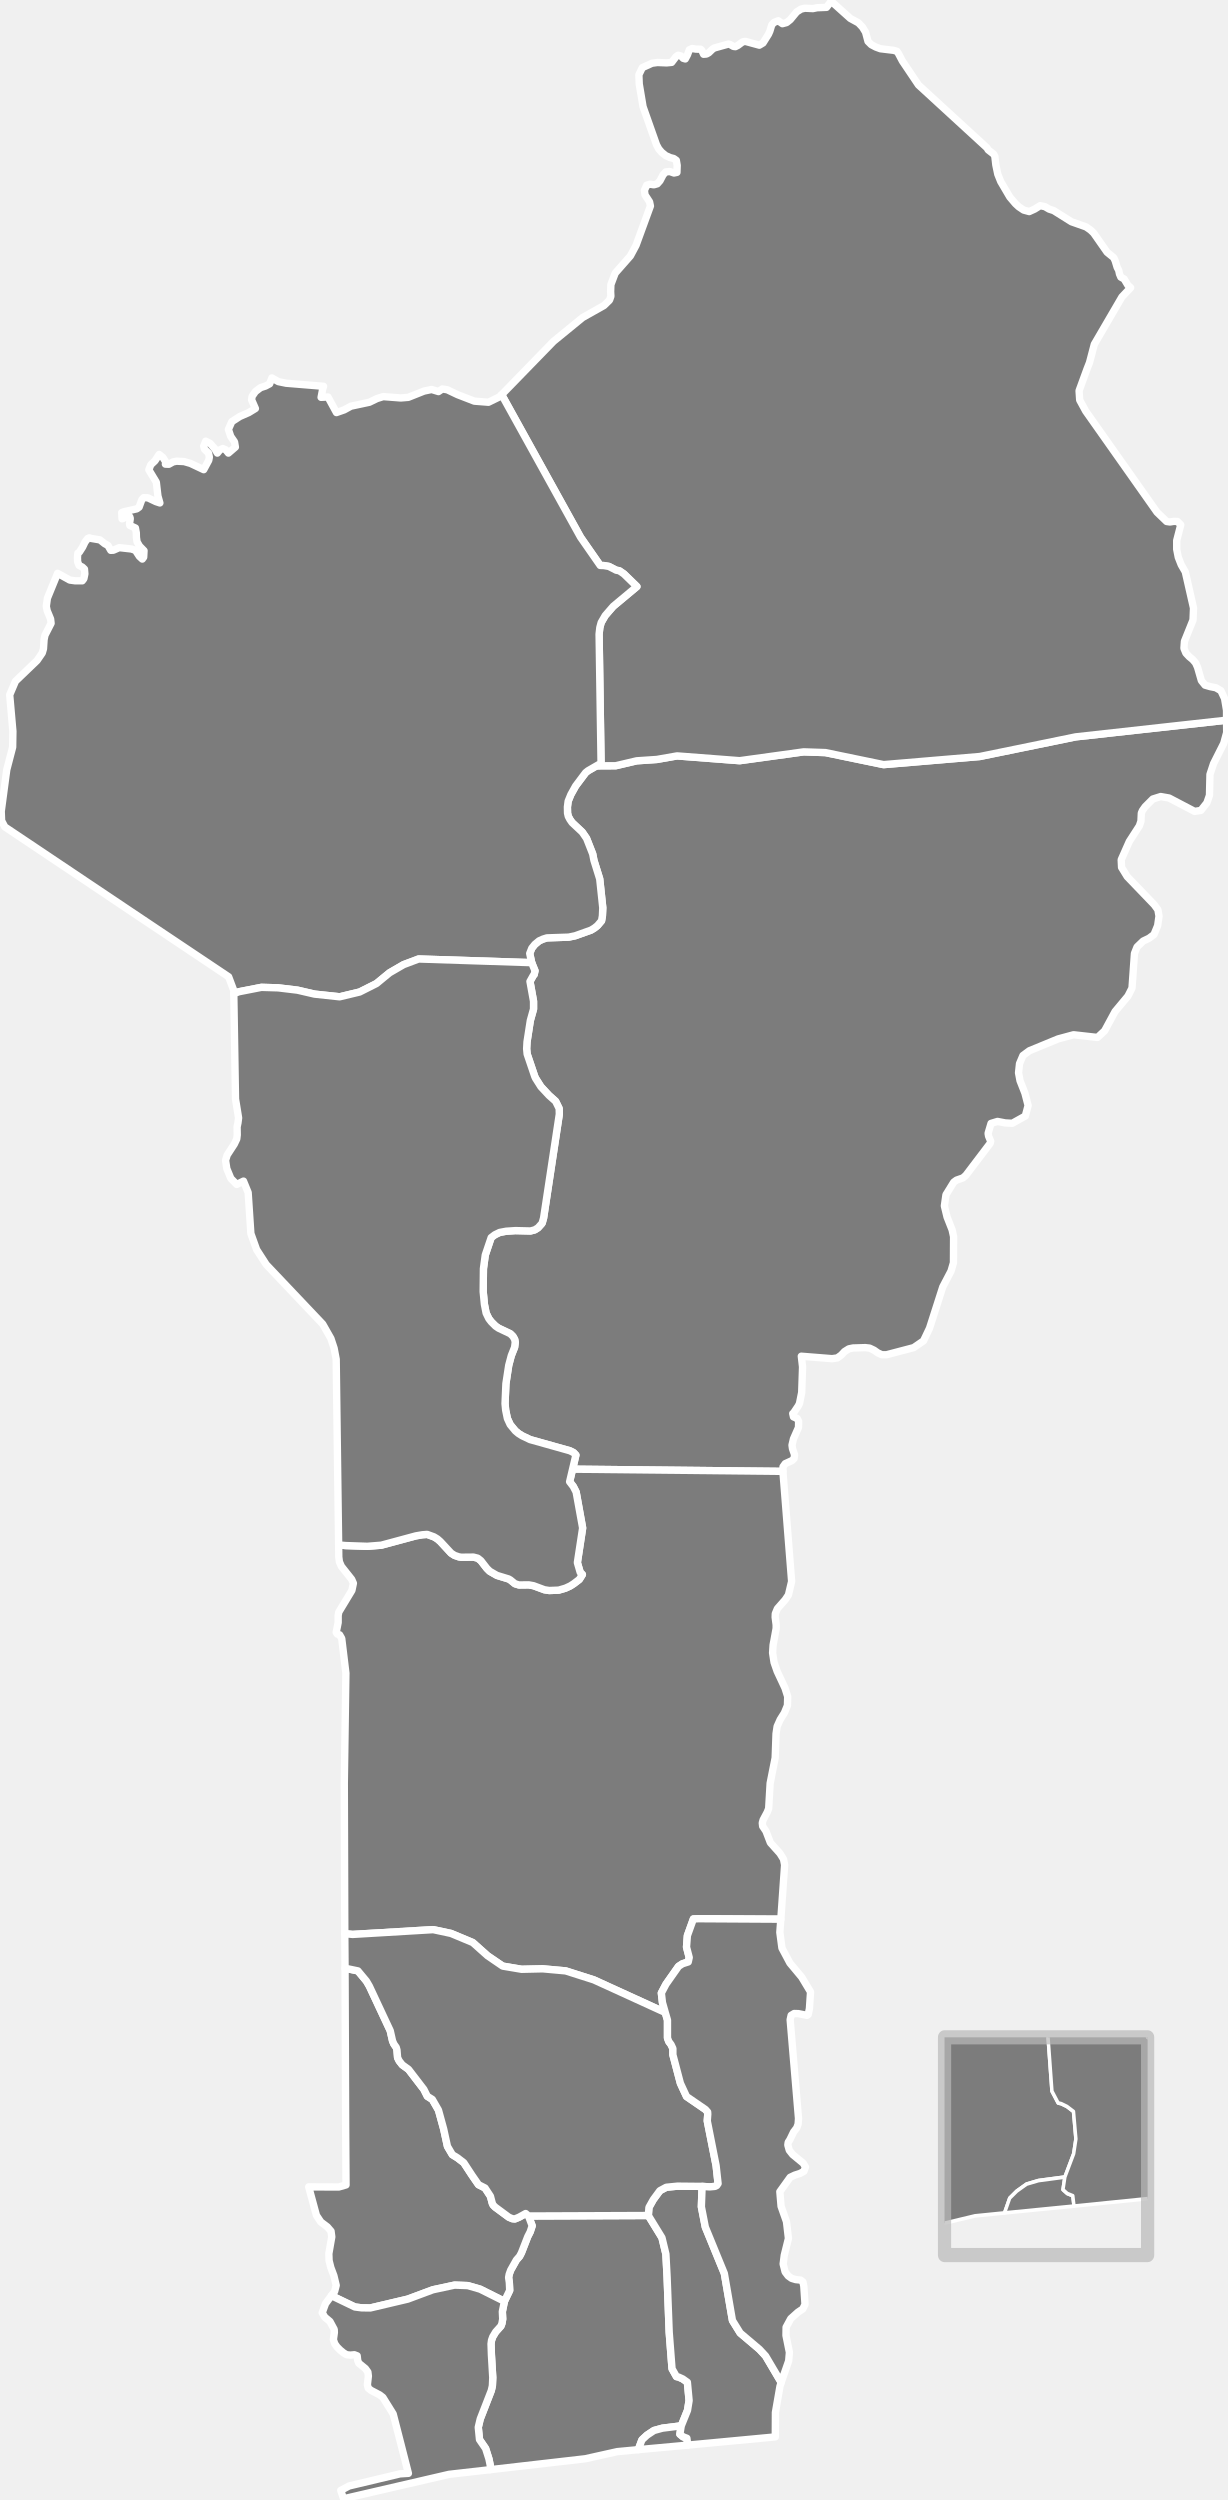
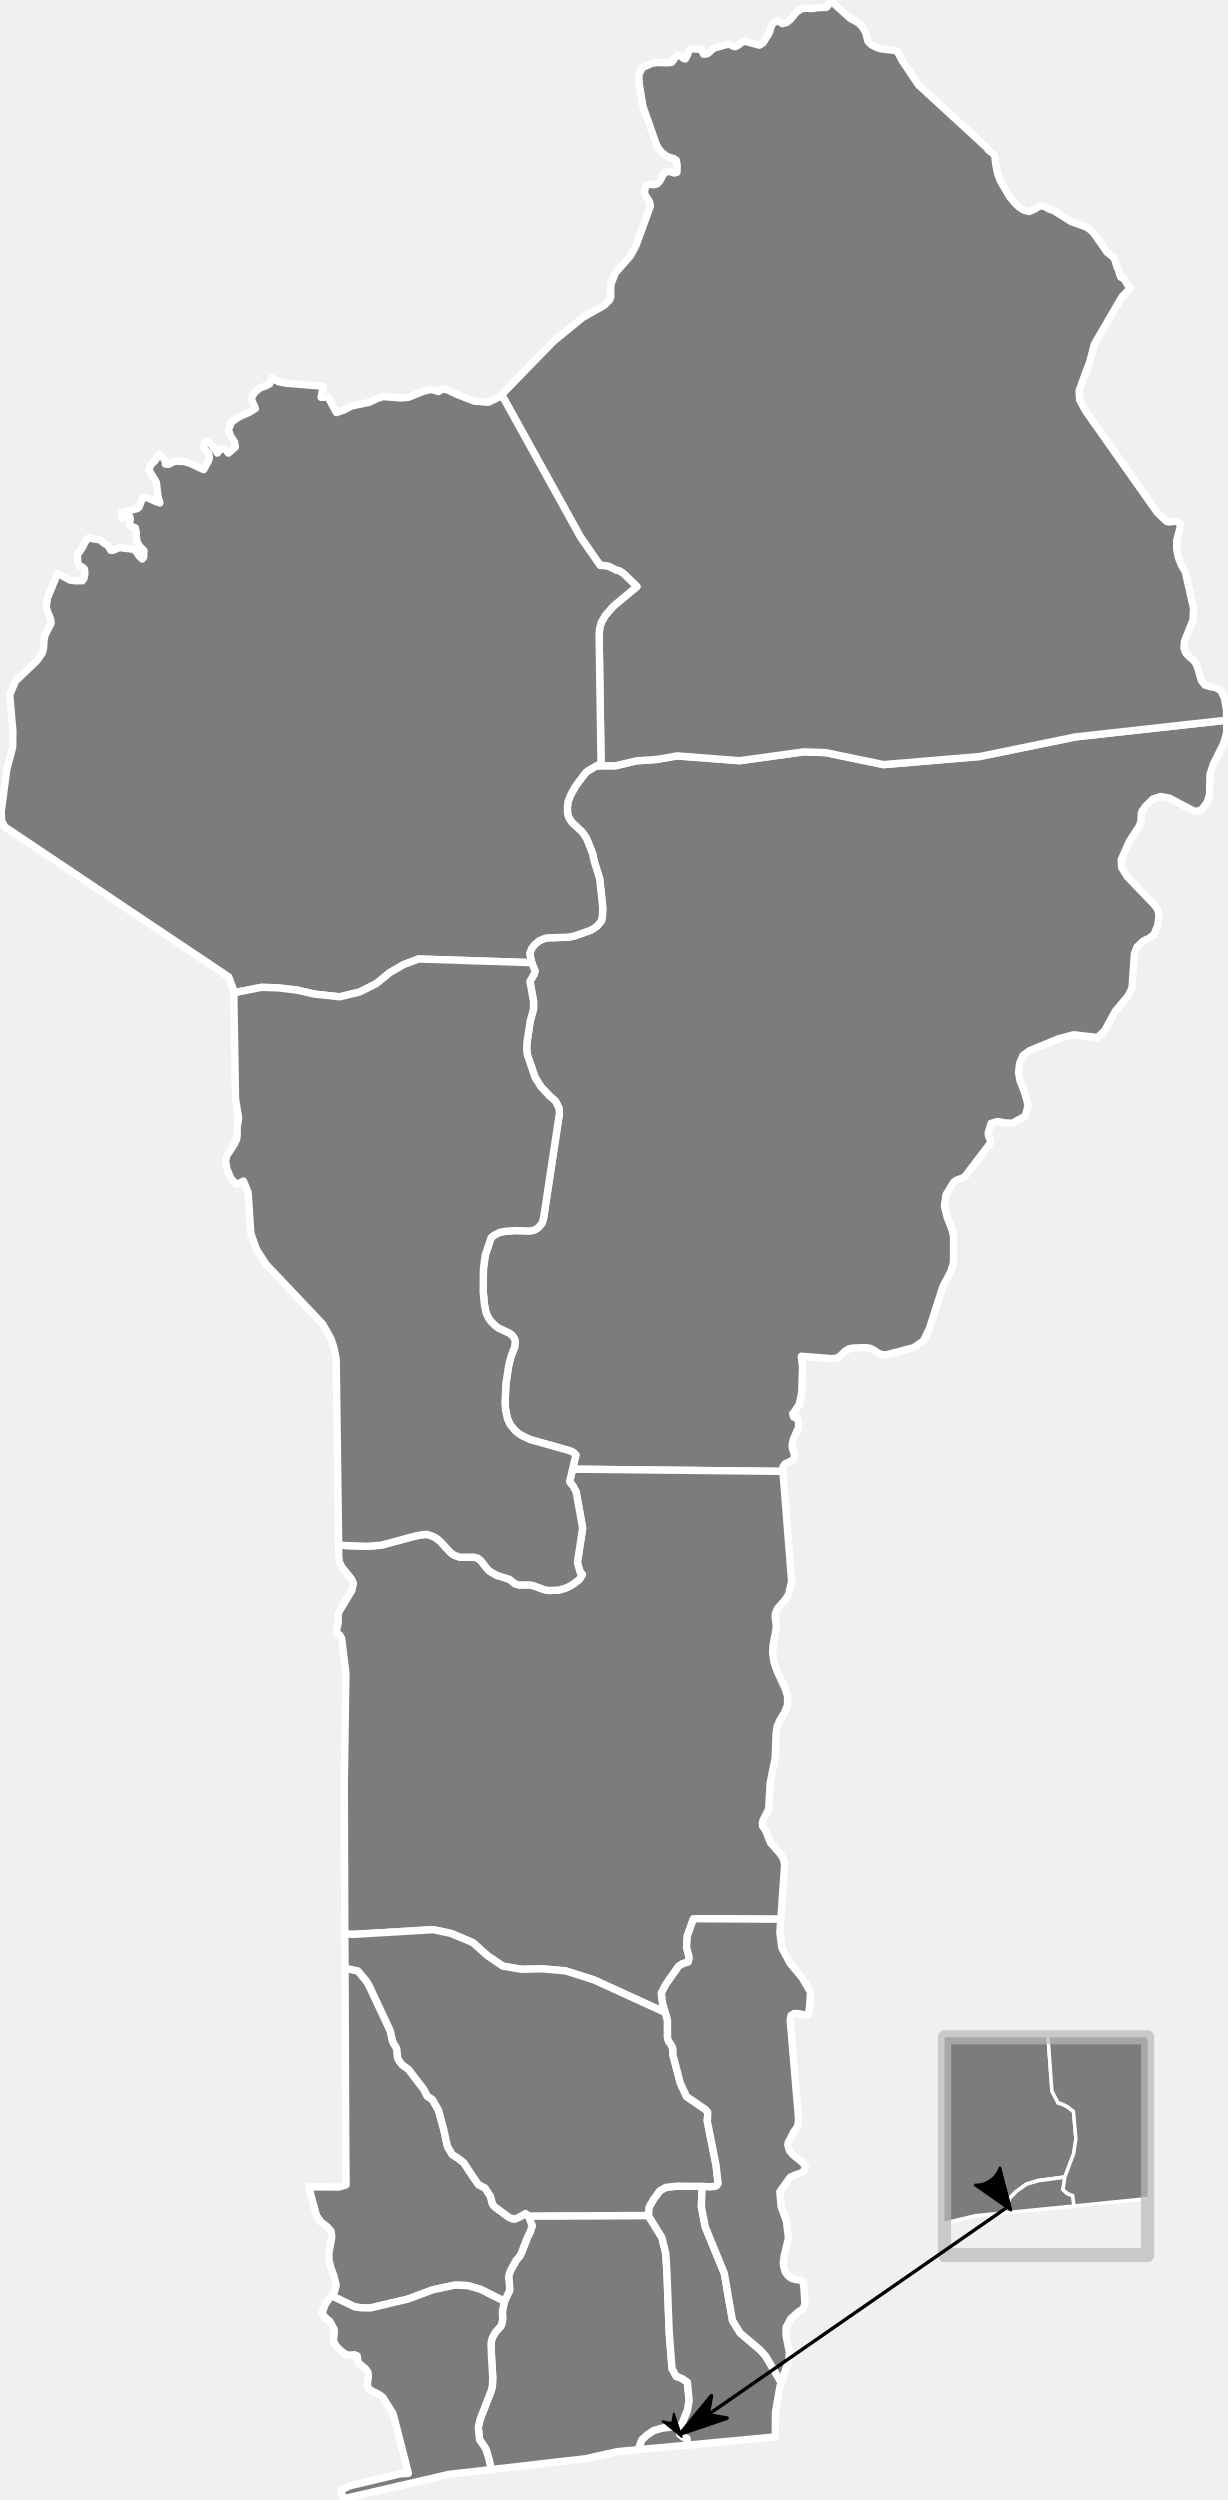
<svg xmlns="http://www.w3.org/2000/svg" baseprofile="tiny" fill="#7c7c7c" height="2036" stroke="#ffffff" stroke-linecap="round" stroke-linejoin="round" stroke-width="2" version="1.2" viewbox="0 0 1000 2036" width="1000" id="svg2451">
  <defs id="defs2455">
+     <marker style="overflow:visible;" id="Arrow2Mend" refX="0.0" refY="0.0" orient="auto">
+       <path transform="scale(0.6) rotate(180) translate(0,0)" d="M 8.719,4.034 L -2.207,0.016 L 8.719,-4.002 C 6.973,-1.63 6.983,1.616 8.719,4.034 z " style="stroke:context-stroke;fill-rule:evenodd;fill:context-stroke;stroke-width:0.625;stroke-linejoin:round;" id="path2290" />
+     </marker>
+     <marker style="overflow:visible;" id="Arrow2Lend" refX="0.0" refY="0.0" orient="auto">
+       <path transform="scale(1.1) rotate(180) translate(1,0)" d="M 8.719,4.034 L -2.207,0.016 L 8.719,-4.002 C 6.973,-1.63 6.983,1.616 8.719,4.034 z " style="stroke:context-stroke;fill-rule:evenodd;fill:context-stroke;stroke-width:0.625;stroke-linejoin:round;" id="path2284" />
+     </marker>
+     <marker style="overflow:visible" id="Arrow1Mstart" refX="0.0" refY="0.0" orient="auto">
+       <path transform="scale(0.4) translate(10,0)" style="fill-rule:evenodd;fill:context-stroke;stroke:context-stroke;stroke-width:1.0pt" d="M 0.0,0.0 L 5.0,-5.0 L -12.5,0.0 L 5.0,5.0 L 0.0,0.0 z " id="path2269" />
+     </marker>
+     <marker style="overflow:visible;" id="Arrow1Mend" refX="0.0" refY="0.0" orient="auto">
+       <path transform="scale(0.4) rotate(180) translate(10,0)" style="fill-rule:evenodd;fill:context-stroke;stroke:context-stroke;stroke-width:1.0pt;" d="M 0.0,0.0 L 5.0,-5.0 L -12.5,0.0 L 5.0,5.0 L 0.0,0.0 z " id="path2272" />
+     </marker>
+     <marker style="overflow:visible" id="marker2541" refX="0.0" refY="0.0" orient="auto">
+       <path transform="scale(0.8) translate(12.5,0)" style="fill-rule:evenodd;fill:context-stroke;stroke:context-stroke;stroke-width:1.0pt" d="M 0.0,0.0 L 5.0,-5.0 L -12.5,0.0 L 5.0,5.0 L 0.0,0.0 z " id="path2539" />
+     </marker>
+     <marker style="overflow:visible;" id="Arrow1Lend" refX="0.0" refY="0.0" orient="auto">
+       <path transform="scale(0.8) rotate(180) translate(12.5,0)" style="fill-rule:evenodd;fill:context-stroke;stroke:context-stroke;stroke-width:1.0pt;" d="M 0.0,0.0 L 5.0,-5.0 L -12.5,0.0 L 5.0,5.0 L 0.0,0.0 z " id="path2266" />
+     </marker>
+     <marker style="overflow:visible" id="Arrow1Lstart" refX="0.0" refY="0.0" orient="auto">
+       <path transform="scale(0.8) translate(12.5,0)" style="fill-rule:evenodd;fill:context-stroke;stroke:context-stroke;stroke-width:1.0pt" d="M 0.0,0.0 L 5.0,-5.0 L -12.5,0.0 L 5.0,5.0 L 0.0,0.0 z " id="path2263" />
+     </marker>
    <clipPath clipPathUnits="userSpaceOnUse" id="clipPath3893">
      <rect style="fill:#ffffff;fill-opacity:0;stroke:#b9b9b9;stroke-width:7.669;stroke-opacity:0.71" id="rect3895" width="117.785" height="117.785" x="485.015" y="1900" />
    </clipPath>
    <clipPath clipPathUnits="userSpaceOnUse" id="clipPath3897">
      <rect style="fill:#ffffff;fill-opacity:0;stroke:#b9b9b9;stroke-width:7.669;stroke-opacity:0.71" id="rect3899" width="117.785" height="117.785" x="485.015" y="1900" />
    </clipPath>
  </defs>
  <path d="M637.6 1198.3l-171.3-1.8 2.7-11.5-1.9-2-3-1.5-32.4-9.1-6.5-3.1-3-1.9-2.5-2.1-4.2-5.1-2.3-5-1.4-6.8-0.5-5.3 0.7-16.2 2.3-15 2.1-7.9 2.7-6.8 0.5-4-0.4-2.3-1.4-2.5-2.2-2.2-9.5-4.5-2.5-1.7-3.5-3.5-2-2.6-2.2-4.5-1.4-7.1-1-10.4 0.2-18.7 1.5-11.1 4.8-14.2 3-2.3 3.9-1.9 5.3-1 7.6-0.5 12.2 0.3 3.5-0.9 2.7-1.7 3.3-3.7 1.2-4.3 12.8-84.5-0.1-4.6-2.9-5.9-5.4-4.8-6.6-7.1-4.3-6.8-0.7-1.5-6.2-18.3-0.4-4.3 0.3-5.6 2.7-17.4 2.6-9.3 0-6.4-2.9-16.1 2.8-5 0.6-0.6 0.7-3.1-2.7-6.6-1.6-7.5 1.7-4.3 2.5-3.1 3.5-2.9 3.1-1.4 3.2-1 17.7-0.6 5.3-1.1 12.9-4.6 2.8-1.7 2.5-2 3.3-3.9 0.7-4 0.3-6.6-2.5-23.5-4.7-15.1-1-5.2-5-12.7-3.5-5.1-8.3-7.8-1.8-2.6-1.3-2.5-0.6-2.6-0.1-5 0.6-4.7 2.2-5.4 3.9-7 8.1-10.8 2-1.6 6.9-4 15.7-0.1 17-4 16.4-1.1 16.5-2.9 51 3.9 52.1-7.2 17.7 0.6 47.4 9.8 78.3-6.6 78.1-16 122.9-13.6 0.1 10.1-2.4 8.8-8.3 16.5-2.9 8.8-0.4 17-2.1 6.1-4.9 6.2-5.1 0.8-20.8-10.9-6.8-1.2-6.4 2-6.3 6.3-2.2 3.1-0.9 2.1-0.3 6.5-1.3 3.9-8.2 12.7-6.6 14.9 0.3 6.2 4.6 7.5 22 22.9 3 4.1 0.9 5.2-1.1 7.7-3 7.3-4 3-4.8 2.3-5 4.8-2.1 5.3-2 28.2-3.3 6.5-10.5 12.6-8.5 15.7-5.8 5.4-19.5-2.2-12.6 3.4-23.3 9.6-5.3 3.9-2.8 6.6-0.8 7.5 1.2 6.4 4 10.2 2.6 10-2.3 8.6-10.6 5.9-5.7-0.3-6.3-1.2-5.3 1.6-2.4 8.1 0.4 2.3 1.7 4.1-0.4 1.7-19.8 26.1-2.4 2.1-5.2 1.8-2.3 1.7-6.3 10.2-1.3 9.1 2.2 9.1 4.1 10.4 1.2 5.5-0.1 21.3-2 6.8-6.7 12.8-10.8 33.7-4.9 10.3-8 5.5-22.1 5.8-3.8 0-3.3-1.5-3.1-2.2-3.6-1.7-3.5-0.4-10 0.3-3.4 0.7-3.5 2.2-2.7 2.9-3.2 2.3-4.3 0.6-25-2 1 8.7-0.7 20.8-1.8 9-1 2-3.7 5.5-0.8 0.7 0.6 2.7 3 1.3 1.2 2.3-0.1 5-4.1 9.3-1.2 5.1 0.4 2.9 1.7 5-0.4 3-1.7 1.7-5.5 2.5-1.8 2.5-0.1 3.8z" id="BEN2169" name="Borgou" style="stroke-width:6;stroke-miterlimit:4;stroke-dasharray:none" />
  <path d="M998.9 586.5l-122.9 13.6-78.1 16-78.3 6.6-47.4-9.8-17.7-0.6-52.1 7.2-51-3.9-16.5 2.9-16.4 1.1-17 4-15.7 0.1 3.7-2.1-1.6-105.1 0.6-5.4 1.1-4.1 3.3-5.7 6.5-7.5 19.3-16.1-10.6-10.3-3.8-2.6-2.4-0.4-6-3.1-4.1-0.7-3-0.1-16-23-63.1-114-1.5-1.7 42.6-43.8 23.7-19.4 17.4-9.8 4.5-4.4 1.1-3.1-0.2-3.7 0.2-5.8 3.5-9.3 12.4-14.1 4.6-8.6 11.7-32-0.7-3.4-3.7-5.7-0.5-3.7 1.9-4.2 2.7-0.8 3.1 0.5 2.8-0.8 2.2-2.5 2.5-4.8 2.2-2.4 3.3-0.3 3.4 1.2 2.4-0.5 0.2-5.7-0.7-4.1-2.1-1.5-3.1-0.8-3.5-1.6-3.3-2.7-2.3-2.7-1.8-3.3-11-31.1-3.1-18.5-0.3-7.5 2.8-5.8 7.9-3.6 4.4-0.6 7.5 0.3 4.1-0.4 3.5-4.6 1.7-1.2 2.4 0.6 1.8 1.9 1.7 0.5 1.8-3.4 1.5-4.1 2.3-1 3 0.5 3.9 0.1 0.9 0.8 1.5 3.3 2.4-0.2 1.9-1.1 2.9-2.8 1.5-1 11.5-3.2 1.3 0.3 2.8 1.6 1.6 0.2 2-1 3.9-2.9 2.2-0.4 11.4 3.1 3-1.8 4.5-7.2 1.1-2.5 1.5-5 1.8-2 3.5-1.4 3.4 2.4 3.4-0.9 3-2.4 5.2-6.3 3.6-2.3 3.1-0.7 6.6 0.3 3.3-0.7 7.7-0.3 3.8-5 15.6 14 6.6 3.6 3.3 3.5 2.5 4.1 2 7.5 2.7 2.7 3.6 1.9 3.8 1.4 10.8 1.3 2.7 0.8 1.2 1.8 3.2 6.1 13.1 19.5 55.8 51.2 1 1.7 4.4 3.4 1 1.8 0.8 7 1.6 7.6 2.4 6 7.4 12.6 4.6 5.4 2.7 2.5 4 2.7 4.5 1.2 4.4-2 4.5-2.8 3.9 0.8 3.4 2 3.7 1.2 14.5 9.1 11.9 4.2 3.6 2.5 2.6 2.5 10.9 15.6 5.4 4.4 1.2 2.6 1.6 5.3 1.3 2.5 0.6 2.9 1.1 2.6 2.7 1.5 3.1 5.2 2.2 1.9-7.1 7.5-22.5 38.6-3.9 14.9-2 5.1-6.5 17.8 0.5 7.6 4.9 9 58.1 82.4 7.8 7.5 2.7 0.4 3.1-0.5 3 0.1 2.7 2.7-3.3 12.8 0 7.1 1.3 6.6 2.4 6.1 3.3 5.7 6.7 29.5-0.4 9.7-7 17.4-0.4 5.7 1.6 3.9 2.6 2.8 2.9 2.4 2.4 2.8 1.6 3.6 3.1 10.8 3 3.7 4.2 1.2 4.6 0.9 4.1 2.4 3 6.4 1.6 9.6 0 8z" id="BEN2170" name="Alibori" style="stroke-width:6;stroke-miterlimit:4;stroke-dasharray:none" />
  <path d="M637.6 1198.3l7.1 89.6-2.6 11-2.6 3.9-6.4 7.3-1.7 4.1-0.1 2.9 0.8 6.1 0 3-2.5 13.6-0.4 6.3 1.2 7.8 2.5 7.2 6.4 13.7 2.2 6.9-0.2 7.2-2.5 6.1-3.4 5.4-2.5 5.6-0.9 6-0.7 19.6-4.1 20.7-1.2 20.6-1.2 3-3.3 6.2-0.7 2.5 0.3 2.7 2.7 4 3.6 9.4 7.8 8.7 2.9 4.7 0.9 4.7-3.1 44.2-66.9-0.4-4.3 0.2-4.9 13.6-0.7 9.3 2.2 8.5-0.8 3.6-4.7 1.5-3.2 2.1-10.2 14.5-3.8 7.2 0.9 7.8 2.3 8.1-58.2-26.6-22.9-7.3-18.8-1.7-17.1 0.4-15.4-2.6-12.3-8.4-12.1-10.8-17.7-7.4-14.5-3.1-65.6 3.9-6.4-0.6-0.4-122.5 1.3-89.7-3.4-28.2-1.7-3-1.9-0.6-0.9-1.4 1.6-8 0-5.7 0.5-2.8 10.7-17.7 1.2-5.8-1.4-3.2-8.4-10.6-1.6-3.7-0.5-3.9-0.1-9.8 5.8 0.5 17.5 0.6 11.4-0.9 28.2-7.6 5.3-0.9 3.9-0.3 5.5 2 2.8 1.7 2.4 2.1 8.8 9.5 2.8 1.8 3.5 1.2 2 0.3 9.9-0.1 3.5 0.9 2.5 2 4.9 6.3 2.3 2.3 5.9 3.4 9.5 2.9 1.4 0.8 3.8 3.1 3.3 1 7.9-0.1 3.9 0.7 8.9 3.3 3.9 0.6 7.7-0.3 5.5-1.6 3.9-1.8 2.8-1.8 4.6-3.5 2.5-4-1.8-1.8-2.3-7.9 4.3-28.2-5.3-29.3-2.3-4.5-3-3.9 2.4-10.2 171.3 1.8z" id="BEN2171" name="Collines" style="stroke-width:6;stroke-miterlimit:4;stroke-dasharray:none" />
  <path d="M554.8 1975.6l-15.3 1.9-6.9 1.9-5.7 3.8-4.1 3.8-3 8-17.1 1.6-26 5.8-77.5 8.9 0.2-2.8-1.2-5.9-2.7-8.5-5-7.3-1-10 1.6-6.8 9-23.1 0.9-3.9 0.3-6.7-1.1-18.5-0.3-8.9 0.4-3 1-2.8 2.4-4 4.3-4.8 0.8-2.2 0.6-3.5-0.3-6 1.7-8.4 4.3-8.9-0.3-6.4-0.6-4.1 0.5-2.7 1.2-3.3 4.6-8.2 2.7-3.1 1.5-2.9 5.1-13.1 2-3.9 1.6-4.9-3-8 97.6-0.4 11.1 18.1 3.2 13.3 1 18.9 1.7 44.8 2.3 29.7 3.6 6.4 1.8 0.4 3.3 1.5 3.8 2.7 1.4 14.9-1.3 8-5.1 12.6z" id="BEN2174" name="Atlantique" style="stroke-width:6;stroke-miterlimit:4;stroke-dasharray:none" />
  <path d="M560.1 1991.3l-40.3 3.7 3-8 4.1-3.8 5.7-3.8 6.9-1.9 15.3-1.9-1.1 6.8 2.5 2.1 3.2 1.2 0.7 5.6z" id="BEN2175" name="Littoral" style="stroke-width:6;stroke-miterlimit:4;stroke-dasharray:none" />
  <path d="M430.4 1804.7l3 8-1.6 4.9-2 3.9-5.1 13.1-1.5 2.9-2.7 3.1-4.6 8.2-1.2 3.3-0.5 2.7 0.6 4.1 0.3 6.4-4.3 8.9-19.8-9.9-10-2.9-10.8-0.4-17.7 3.8-20.4 7.6-30.5 7.2-7.1-0.1-5.5-0.7-19.1-9.2 2.6-3.4 1.3-5-1.9-7.9-2.5-6.7-1.4-5.6-0.2-5.6 2.4-13.7-0.6-4.6-3-3.5-5.3-4-3.6-5.4-6.3-23.2 24.5 0.1 5.9-1.7-0.3-48-0.5-128.5 10.5 2.2 6.9 8.3 2.4 4.1 17 36.3 1.9 8.4 1.1 2.5 1.9 2.7 0.6 2.2 0.5 6.2 1.3 2.6 2.5 3.2 5.1 3.7 12.5 16.3 2.8 5.6 4.1 2.6 5 8.7 4.2 15.3 3.1 14.2 4 6.8 4.1 2.5 5.2 4 6.8 10.4 5.2 7.5 5.3 2.7 4.4 6.7 1.5 5.7 0.7 1.5 1.7 1.7 11.1 8.2 2.8 1.2 2.1 0.2 3.4-1.4 5.4-3 2.3 2z" id="BEN2176" name="Couffo" style="stroke-width:6;stroke-miterlimit:4;stroke-dasharray:none" />
  <path d="M571.8 1780.6l-0.6 16.6 3.2 16.5 15.5 37.8 6.6 38.3 6.3 10.2 15.7 13.3 5 5.4 12.7 21.5-1 3.2-3.7 21.3-0.1 19.9-71.3 6.7-0.7-5.6-3.2-1.2-2.5-2.1 1.1-6.8 5.1-12.6 1.3-8-1.4-14.9-3.8-2.7-3.3-1.5-1.8-0.4-3.6-6.4-2.3-29.7-1.7-44.8-1-18.9-3.2-13.3-11.1-18.1 0.5-6.6 3.6-6.4 5.3-7.2 5.2-2.8 9.1-0.9 20.1 0.2z" id="BEN2177" name="Ouémé" style="stroke-width:6;stroke-miterlimit:4;stroke-dasharray:none" />
  <path d="M541.8 1639l1.8 6.2 0 14.6 1.1 2.9 1.8 2.4 1.5 3.2 0 5.1 6.1 23.2 5 10.8 15.3 10.5 1.9 2.1 0.1 1.8-0.4 5.5 7.2 36.4 1.6 14.6-1.1 1.6-1.4 0.7-4.3 0.4-6.2-0.4-20.1-0.2-9.1 0.9-5.2 2.8-5.3 7.2-3.6 6.4-0.5 6.6-97.6 0.4-2.3-2-5.4 3-3.4 1.4-2.1-0.2-2.8-1.2-11.1-8.2-1.7-1.7-0.7-1.5-1.5-5.7-4.4-6.7-5.3-2.7-5.2-7.5-6.8-10.4-5.2-4-4.1-2.5-4-6.8-3.1-14.2-4.2-15.3-5-8.7-4.1-2.6-2.8-5.6-12.5-16.3-5.1-3.7-2.5-3.2-1.3-2.6-0.5-6.2-0.6-2.2-1.9-2.7-1.1-2.5-1.9-8.4-17-36.3-2.4-4.1-6.9-8.3-10.5-2.2-0.2-28.1 6.4 0.6 65.6-3.9 14.5 3.1 17.7 7.4 12.1 10.8 12.3 8.4 15.4 2.6 17.1-0.4 18.8 1.7 22.9 7.3 58.2 26.6z" id="BEN2178" name="Zou" style="stroke-width:6;stroke-miterlimit:4;stroke-dasharray:none" />
  <path d="M635.9 1563l-0.8 10.7 1.7 12.8 6.5 12.2 9.6 11.5 7.2 12-0.9 13.6-1 4.8-1 0.7-7-1.4-3.4-0.1-2.5 1.5-0.8 3.6 6.8 80.4-0.3 4.5-1.1 3.1-2.6 3.4-3 6.2-1.4 2.2-0.3 2.2 1.2 4.3 2.8 3.5 8.5 7 1.9 3.1-1.3 3.5-3.3 1.8-4.1 1.3-3.8 1.8-8.4 11.7 1 11.9 4.4 12.5 1.6 13.7-3.4 13.7-0.9 7.1 1.6 6.4 2.5 3.3 2.8 2 3.3 1 4 0.4 1.9 1.5 0.7 3.3 1 15-1.8 3.7-4 2.7-5.8 5.2-3.8 7-0.1 6.7 2.8 13.8-0.6 6.9-6.1 17.5-12.7-21.5-5-5.4-15.7-13.3-6.3-10.2-6.6-38.3-15.5-37.8-3.2-16.5 0.6-16.6 6.2 0.4 4.3-0.4 1.4-0.7 1.1-1.6-1.6-14.6-7.2-36.4 0.4-5.5-0.1-1.8-1.9-2.1-15.3-10.5-5-10.8-6.1-23.2 0-5.1-1.5-3.2-1.8-2.4-1.1-2.9 0-14.6-1.8-6.2-2.3-8.1-0.9-7.8 3.8-7.2 10.2-14.5 3.2-2.1 4.7-1.5 0.8-3.6-2.2-8.5 0.7-9.3 4.9-13.6 4.3-0.2 66.9 0.4z" id="BEN2179" name="Plateau" style="stroke-width:6;stroke-miterlimit:4;stroke-dasharray:none" />
  <path d="M410.8 1874.2l-1.7 8.4 0.3 6-0.6 3.5-0.8 2.2-4.3 4.8-2.4 4-1 2.8-0.4 3 0.3 8.9 1.1 18.5-0.3 6.7-0.9 3.9-9 23.1-1.6 6.8 1 10 5 7.3 2.7 8.5 1.2 5.9-0.2 2.8-33.5 3.8-85.9 19.9-2.3-6.8 6.7-3.6 41.6-9.9 6.8-0.4-6.1-23.9-6.3-24.5-8.4-13.5-2.8-2.1-6.9-3.6-2.2-1.8-0.7-2.8 0.8-7-0.4-3.3-2-2.8-5.4-4.4-0.9-2.3-0.4-3.7-2.3-0.9-3.2 0.3-3.1-0.3-2.5-1.5-2.7-2.2-2.6-2.6-1.9-2.7-1.1-3.3 0.8-5.8-0.1-2.5-3.5-6.5-4.2-3.5-2.1-3.6 2.7-7.4 4.8-6.5 19.1 9.2 5.5 0.7 7.1 0.1 30.5-7.2 20.4-7.6 17.7-3.8 10.8 0.4 10 2.9 19.8 9.9z" id="BEN2180" name="Mono" style="stroke-width:6;stroke-miterlimit:4;stroke-dasharray:none" />
  <path d="M408.2 321.8l1.5 1.7 63.1 114 16 23 3 0.1 4.1 0.7 6 3.1 2.4 0.4 3.8 2.6 10.6 10.3-19.3 16.1-6.5 7.5-3.3 5.7-1.1 4.1-0.6 5.4 1.6 105.1-3.7 2.1-6.9 4-2 1.6-8.1 10.8-3.9 7-2.2 5.4-0.6 4.7 0.1 5 0.6 2.6 1.3 2.5 1.8 2.6 8.3 7.8 3.5 5.1 5 12.7 1 5.2 4.7 15.1 2.5 23.5-0.3 6.6-0.7 4-3.3 3.9-2.5 2-2.8 1.7-12.9 4.6-5.3 1.1-17.7 0.6-3.2 1-3.1 1.4-3.5 2.9-2.5 3.1-1.7 4.3 1.6 7.5-92.1-3-12.2 4.6-11.4 6.6-10.7 8.8-13.7 6.9-16.3 3.9-20.5-2.2-13.8-3.2-15.8-1.9-13.6-0.4-18.4 3.6-4.1 1.6 0-2.6-4.2-11.2-80.7-54-77.1-51.7-24.5-16.4-2.6-5-0.3-7.6 4.5-33.9 4.8-18.4 0.2-12.9-2.6-29.7 4.7-11.1 17.6-16.9 4.2-6.1 1-3.4 0.5-7.5 0.7-3.5 5-9.8-0.4-3.5-2.8-6.8-0.7-3.5 0.9-6.6 8.3-20.3 9.9 5.5 4.4 0.6 5.8 0 1.3-1.7 0.8-3.9-0.3-3.9-1.8-1.7-2.6-1.3-1.2-3-0.1-3.7 0.3-3.3 1.2-0.8 2.7-4.2 1.9-4 2.2-2.9 1.4-0.6 1.5 0.5 7.1 1.2 3.9 3.1 2.6 1.4 2.3 4 2.1-0.1 4.8-2.1 9.9 1.1 3.3 1.1 3.2 4.9 2.4 2.2 1.1-1.5 0.3-5.3-3.7-3.8-2-3.5-0.5-3.6-0.1-3.7-0.7-3.9-4.6-2.1-0.2-1.5 0.6-4.1-0.4-1.4-3-0.7-2.1 1.9-1.2 0.4-0.3-5 1.6-0.7 10.7-2.4 1.9-1.4 2.2-6 1.5-1.7 3.4 0.1 6.5 3.1 3.3 1.1-1.6-5.7-1.3-11.2-6.1-10.1 1.6-4.1 3.4-3.2 3.4-5.2 3.1 2.5 2.4 3.8-0.4 1.6 2.8 0.1 3.4-1.9 2.8-0.6 6.2 0.3 5.2 1.5 10.8 5.1 4.1-7.6 0.5-2.6-0.7-3.3-3.2-3.1-0.7-2.6 1.6-4 3.6 1.8 3.8 4.3 2.1 3.6 2.2-2.7 2.2-1 2.4 1 2.2 2.7 5.7-4.9-0.7-4.2-3.1-4.5-1.9-5.7 2.8-6.3 6.5-4.2 7.3-3.2 5.4-3.3-3.1-7.1 0.4-2.8 2.7-3.9 4.2-3.2 4-1.3 3.4-1.8 1.8-4.8 5.3 3 6.3 1.3 30.5 2.5-0.7 2.2-1.3 6.8 5.6-0.3 6.9 12.7 6.3-2.2 5.5-3 15-3.2 6.2-3 5.1-1.6 14.3 1.1 6.1-0.5 12.8-5.1 6.2-1.3 5.6 1.7 3.1-2.1 4 0.6 8.4 4 13.7 5.3 11.5 0.9 8.8-4.3 1.6-1.5z" id="BEN2181" name="Atacora" style="stroke-width:6;stroke-miterlimit:4;stroke-dasharray:none" />
  <path d="M433 784l2.7 6.6-0.7 3.1-0.6 0.6-2.8 5 2.9 16.1 0 6.4-2.6 9.3-2.7 17.4-0.3 5.6 0.4 4.3 6.2 18.3 0.7 1.5 4.3 6.8 6.6 7.1 5.4 4.8 2.9 5.9 0.1 4.6-12.8 84.5-1.2 4.3-3.3 3.7-2.7 1.7-3.5 0.9-12.2-0.3-7.6 0.5-5.3 1-3.9 1.9-3 2.3-4.8 14.2-1.5 11.1-0.2 18.7 1 10.4 1.4 7.1 2.2 4.5 2 2.6 3.5 3.5 2.5 1.7 9.5 4.5 2.2 2.2 1.4 2.5 0.4 2.3-0.5 4-2.7 6.8-2.1 7.9-2.3 15-0.7 16.2 0.5 5.3 1.4 6.8 2.3 5 4.2 5.1 2.5 2.1 3 1.9 6.5 3.1 32.4 9.1 3 1.5 1.9 2-2.7 11.5-2.4 10.2 3 3.9 2.3 4.5 5.3 29.3-4.3 28.2 2.3 7.9 1.8 1.8-2.5 4-4.6 3.5-2.8 1.8-3.9 1.8-5.5 1.6-7.7 0.3-3.9-0.6-8.9-3.3-3.9-0.7-7.9 0.1-3.3-1-3.8-3.1-1.4-0.8-9.5-2.9-5.9-3.4-2.3-2.3-4.9-6.3-2.5-2-3.5-0.9-9.9 0.1-2-0.3-3.5-1.2-2.8-1.8-8.8-9.5-2.4-2.1-2.8-1.7-5.5-2-3.9 0.3-5.3 0.9-28.2 7.6-11.4 0.9-17.5-0.6-5.8-0.5-0.6-43.9-1.4-107.3-1.7-9-2.6-7.9-6.7-11.8-46-48.5-7.8-12.1-4.7-13.1-2.2-33.4-3.8-9.3-5.5 2.7-4.8-4.9-3.3-8-1-6.7 1.3-4.3 5.8-8.9 2-4.2 0.4-3.3-0.1-6.6 0.7-3.3 0.5-4-2.5-15.4-1-61.5-0.4-24.2 4.1-1.6 18.4-3.6 13.6 0.4 15.8 1.9 13.8 3.2 20.5 2.2 16.3-3.9 13.7-6.9 10.7-8.8 11.4-6.6 12.2-4.6 92.1 3z" id="BEN2182" name="Donga" style="stroke-width:6;stroke-miterlimit:4;stroke-dasharray:none" />
  <circle cx="805.6" cy="858.1" id="0" />
  <circle cx="924.4" cy="526.6" id="1" />
  <circle cx="51.2" cy="563.2" id="2" />
  <g style="fill:#7c7c7c;stroke:#ffffff;stroke-width:2;stroke-linecap:round;stroke-linejoin:round" id="g3964" transform="matrix(1.404145,0,0,1.505231,763.8488,1653.433)">
    <path d="m 554.8,1975.6 -15.3,1.9 -6.9,1.9 -5.7,3.8 -4.1,3.8 -3,8 -17.1,1.6 -26,5.8 -77.5,8.9 0.2,-2.8 -1.2,-5.9 -2.7,-8.5 -5,-7.3 -1,-10 1.6,-6.8 9,-23.1 0.9,-3.9 0.3,-6.7 -1.1,-18.5 -0.3,-8.9 0.4,-3 1,-2.8 2.4,-4 4.3,-4.8 0.8,-2.2 0.6,-3.5 -0.3,-6 1.7,-8.4 4.3,-8.9 -0.3,-6.4 -0.6,-4.1 0.5,-2.7 1.2,-3.3 4.6,-8.2 2.7,-3.1 1.5,-2.9 5.1,-13.1 2,-3.9 1.6,-4.9 -3,-8 97.6,-0.4 11.1,18.1 3.2,13.3 1,18.9 1.7,44.8 2.3,29.7 3.6,6.4 1.8,0.4 3.3,1.5 3.8,2.7 1.4,14.9 -1.3,8 z" id="BEN2174-7" clip-path="url(#clipPath3897)" transform="translate(-481.1805,-1896.166)" />
    <path d="m 78.919,95.134 -40.3,3.7 3,-8 4.1,-3.8 5.7,-3.8 6.9,-1.9 15.3,-1.9 -1.1,6.8 2.5,2.1 3.2,1.2 z" id="BEN2175-3" name="Littoral" />
    <path d="m 571.8,1780.6 -0.6,16.6 3.2,16.5 15.5,37.8 6.6,38.3 6.3,10.2 15.7,13.3 5,5.4 12.7,21.5 -1,3.2 -3.7,21.3 -0.1,19.9 -71.3,6.7 -0.7,-5.6 -3.2,-1.2 -2.5,-2.1 1.1,-6.8 5.1,-12.6 1.3,-8 -1.4,-14.9 -3.8,-2.7 -3.3,-1.5 -1.8,-0.4 -3.6,-6.4 -2.3,-29.7 -1.7,-44.8 -1,-18.9 -3.2,-13.3 -11.1,-18.1 0.5,-6.6 3.6,-6.4 5.3,-7.2 5.2,-2.8 9.1,-0.9 z" id="BEN2177-3" clip-path="url(#clipPath3893)" transform="translate(-481.1805,-1896.166)" />
    <circle cx="324.419" cy="-1038.066" id="0-4" r="0" />
    <circle cx="443.22" cy="-1369.566" id="1-5" r="0" />
    <circle cx="-429.981" cy="-1332.966" id="2-2" r="0" />
    <rect style="fill:#ffffff;fill-opacity:0;stroke:#b9b9b9;stroke-width:7.669;stroke-opacity:0.71" id="rect3923" width="117.785" height="117.785" x="3.834" y="3.834" />
  </g>
+   <path style="fill:none;stroke:#000000;stroke-width:2.786;stroke-linecap:butt;stroke-linejoin:miter;stroke-miterlimit:4;stroke-dasharray:none;stroke-opacity:1;marker-end:url(#Arrow1Mend);marker-mid:url(#Arrow2Lend);marker-start:url(#marker2541)" d="m 553.7,1982.4 c 267.489,-185.44 267.489,-185.44 267.489,-185.44 v 0 z" id="path1420" />
</svg>
